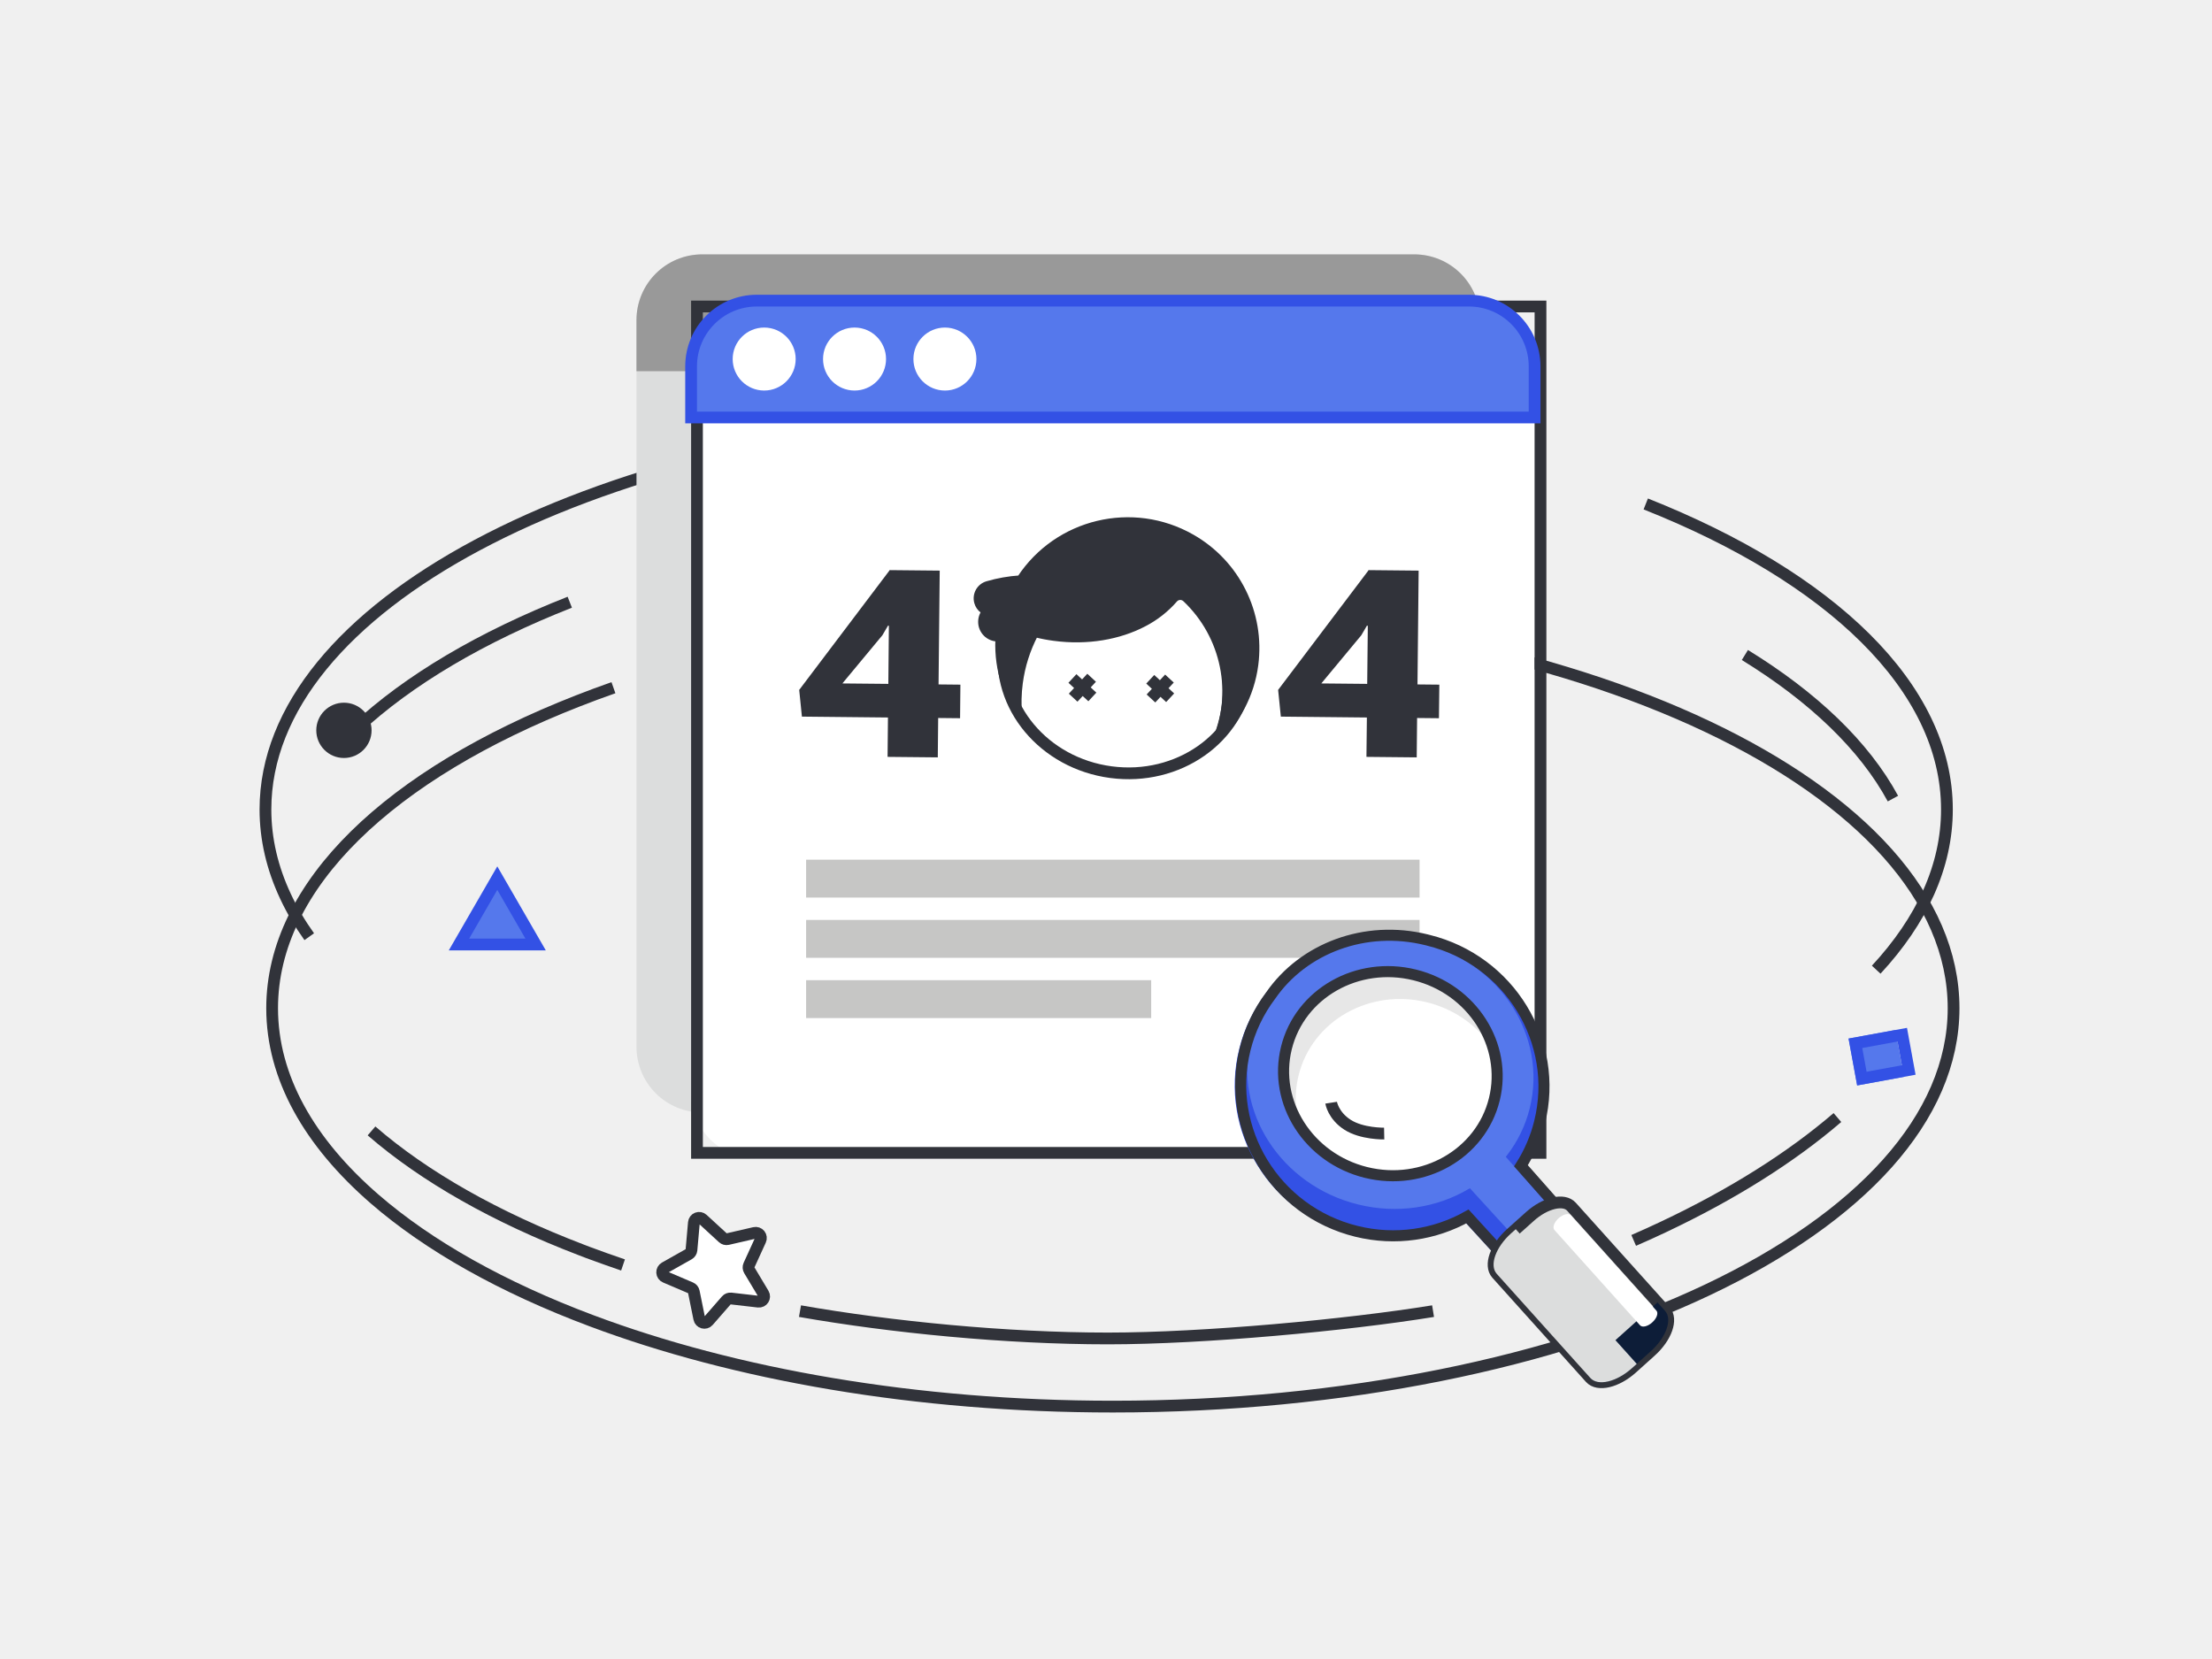
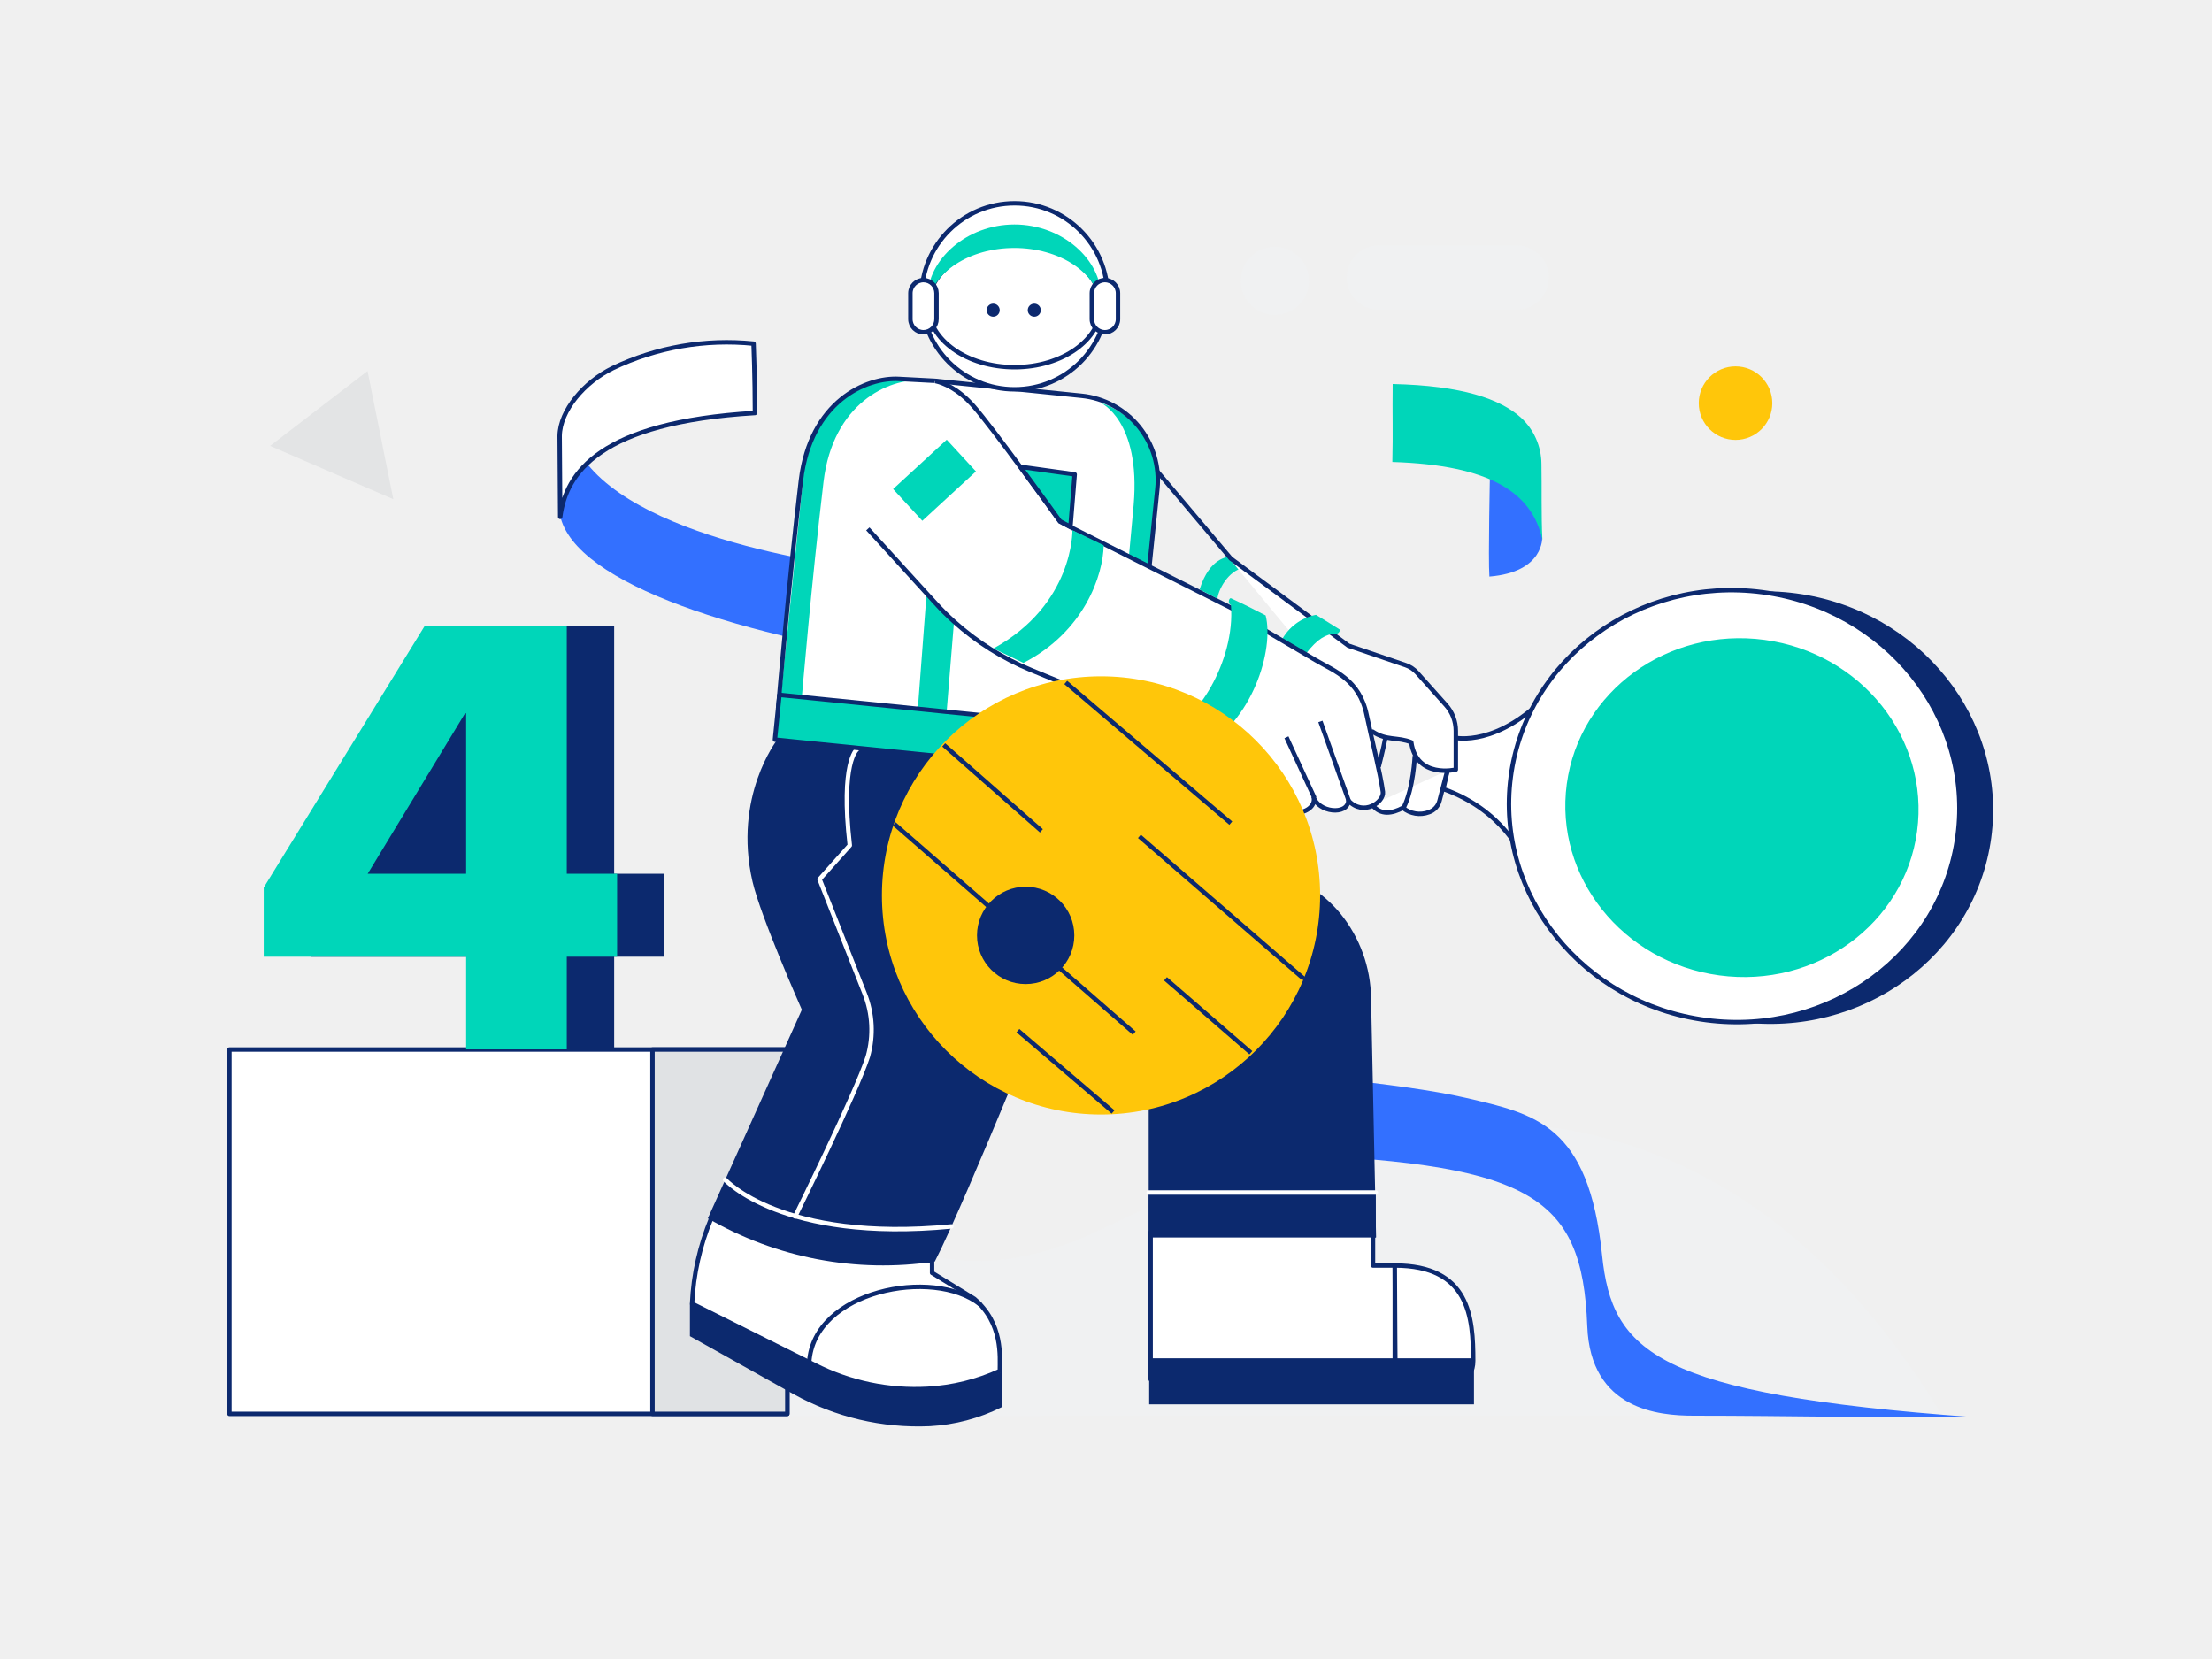
- <svg xmlns="http://www.w3.org/2000/svg" viewBox="0 0 400 300" fill="none" class="w-[280px]">
-   <path d="M55.92 169.384c-1.7-2.38-3.14-4.82-4.3-7.31-2.37-5.06-3.62-10.31-3.62-15.7 0-36.68 57.86-66.96 132.69-71.46M297.606 91.128c33.29 13.22 54.46 33.06 54.46 55.25 0 10.3-4.57 20.1-12.79 28.97M196.192 74.356c1.28-.01 2.56-.02 3.84-.02 24.71 0 48.05 2.79 68.67 7.75" stroke="#31333A" stroke-width="2.126" />
-   <path d="M315.532 118.444c12.36 7.6 21.59 16.4 26.77 25.97M201.24 110.279c83.97 0 152.03 32.25 152.03 72.04 0 39.79-68.06 72.04-152.03 72.04-35.63 0-68.41-5.81-94.32-15.54-15.97-5.99-29.33-13.47-39.16-21.99-11.83-10.25-18.55-22.01-18.55-34.51 0-22.37 21.52-42.36 55.28-55.57 2.1-.83 4.25-1.62 6.44-2.39" stroke="#31333A" stroke-width="2.126" />
-   <path fill-rule="evenodd" clip-rule="evenodd" d="M126.986 201.18h128.76c6.56 0 11.88-5.33 11.88-11.89V57.88c0-6.56-5.32-11.88-11.88-11.88h-128.76c-3.15 0-6.18 1.25-8.41 3.48a11.899 11.899 0 0 0-3.48 8.41v131.4c0 3.15 1.25 6.18 3.48 8.41 2.23 2.23 5.26 3.48 8.41 3.48Z" fill="#DCDDDD" />
-   <path fill-rule="evenodd" clip-rule="evenodd" d="M126.975 46h128.77c6.56 0 11.89 5.32 11.89 11.89v9.24h-152.54v-9.24c0-6.57 5.32-11.89 11.88-11.89Z" fill="#999" />
-   <path d="M136.064 99.007c12.54-2.76 26.01-4.74 40.13-5.79M64.414 131.78c9.47-8.83 22.67-16.61 38.62-22.88" stroke="#31333A" stroke-width="2.126" />
-   <path fill-rule="evenodd" clip-rule="evenodd" d="M62.193 127.069c-2.76 0-5 2.24-5 5s2.24 5 5 5 5-2.24 5-5-2.24-5-5-5Z" fill="#31333A" />
-   <path fill-rule="evenodd" clip-rule="evenodd" d="M147.693 73.57c-2.76 0-5 2.24-5 5s2.24 5 5 5 5-2.24 5-5-2.24-5-5-5Z" fill="#fff" />
-   <path d="M147.693 73.57c-2.76 0-5 2.24-5 5s2.24 5 5 5 5-2.24 5-5-2.24-5-5-5Z" stroke="#31333A" stroke-width="2.126" />
-   <path fill-rule="evenodd" clip-rule="evenodd" d="m89.926 158.793 6.93 12h-13.86l6.93-12Z" fill="#5578EC" />
-   <path d="m96.856 170.793-6.93-12-6.93 12h13.86Z" stroke="#3351E5" stroke-width="2.126" />
-   <path d="M259.143 237.095c-15.48 2.52-41.5 4.94-58.78 4.94-18.54 0-39.27-2.06-55.7-4.94M112.663 228.745c-2.15-.73-4.25-1.48-6.32-2.25-.42-.16-.84-.32-1.25-.48-15.42-5.9-28.34-13.21-37.91-21.51M332.263 202.087c-8.42 7.24-19.07 13.93-31.48 19.79-1.75.83-3.54 1.64-5.36 2.43" stroke="#31333A" stroke-width="2.126" />
-   <path fill-rule="evenodd" clip-rule="evenodd" d="m137.509 224.27-2.07 4.53c-.13.28-.11.61.05.88l2.56 4.28c.4.67-.14 1.51-.92 1.42l-4.95-.57a.94.94 0 0 0-.82.32l-3.28 3.76c-.51.59-1.48.33-1.63-.44l-.99-4.88a.945.945 0 0 0-.56-.68l-4.59-1.96a.944.944 0 0 1-.09-1.69l4.34-2.45a.97.97 0 0 0 .48-.74l.44-4.97c.07-.78 1-1.14 1.58-.61l3.67 3.37c.23.21.55.3.85.23l4.86-1.12c.77-.17 1.4.6 1.07 1.32Z" fill="#fff" />
-   <path d="m135.439 228.8 2.07-4.53a.945.945 0 0 0-1.07-1.32l-4.86 1.12a.95.95 0 0 1-.85-.23l-3.67-3.37a.944.944 0 0 0-1.58.61l-.44 4.97a.97.97 0 0 1-.48.74l-4.34 2.45a.944.944 0 0 0 .09 1.69l4.59 1.96c.29.12.49.37.56.68l.99 4.88c.15.77 1.12 1.03 1.63.44l3.28-3.76c.2-.24.51-.35.82-.32l4.95.57c.78.09 1.32-.75.92-1.42l-2.56-4.28a.947.947 0 0 1-.05-.88Z" stroke="#31333A" stroke-width="2.126" />
-   <path fill-rule="evenodd" clip-rule="evenodd" d="m335.832 196.284 8.478-1.554-1.554-8.479-8.479 1.555 1.555 8.478Z" fill="#5578EC" />
-   <path d="m343.99 187.106-8.475 1.553 1.17 6.384 8.475-1.554-1.17-6.383Z" stroke="#3351E5" stroke-width="2.126" />
-   <path fill-rule="evenodd" clip-rule="evenodd" d="M136.863 209.542h128.76c6.56 0 11.88-5.33 11.88-11.89V66.242c0-6.56-5.32-11.88-11.88-11.88h-128.76c-3.15 0-6.18 1.25-8.41 3.48a11.899 11.899 0 0 0-3.48 8.41v131.4c0 3.15 1.25 6.18 3.48 8.41 2.23 2.23 5.26 3.48 8.41 3.48Z" fill="#fff" />
-   <path d="M278.57 55.425H126.036v153.05H278.57V55.425Z" stroke="#31333A" stroke-width="2.126" />
-   <path fill-rule="evenodd" clip-rule="evenodd" d="M136.853 54.362h128.77c6.56 0 11.88 5.32 11.88 11.89v9.24h-152.53v-9.24c0-6.57 5.32-11.89 11.88-11.89Z" fill="#5578EC" />
-   <path d="M265.623 54.362h-128.77c-6.56 0-11.88 5.32-11.88 11.89v9.24h152.53v-9.24c0-6.57-5.32-11.89-11.88-11.89Z" stroke="#3351E5" stroke-width="2.126" />
-   <path fill-rule="evenodd" clip-rule="evenodd" d="M132.492 64.922a5.695 5.695 0 1 1 11.39.01 5.695 5.695 0 0 1-11.39-.01ZM148.833 64.922a5.695 5.695 0 1 1 11.39.01 5.695 5.695 0 0 1-11.39-.01ZM165.176 64.922a5.695 5.695 0 1 1 11.39.011 5.695 5.695 0 0 1-11.39-.01Z" fill="#fff" />
-   <path fill-rule="evenodd" clip-rule="evenodd" d="M145.772 162.308h110.93v-6.85h-110.93v6.85ZM145.772 173.204h110.93v-6.85h-110.93v6.85ZM145.772 184.1h62.4v-6.85h-62.4v6.85Z" fill="#C6C6C5" />
-   <path fill-rule="evenodd" clip-rule="evenodd" d="M212.883 107.575c.27-.3.74-.32 1.05-.05a23.046 23.046 0 0 1 5.85 26.13c-4.66 4.52-11.57 6.95-18.89 5.98-1.96-.26-3.82-.75-5.57-1.43-.26-.11-.53-.21-.79-.33-.02 0-.04-.01-.06-.02a23.175 23.175 0 0 1-10.98-10.25c-.04-.06-.06-.12-.1-.18-1.61-3.32-2.29-7.05-1.79-10.88.18-1.32.49-2.6.93-3.81 2.58 1.13 5.31 1.89 8.11 2.25 6.06.81 11.8-.23 16.26-2.56a18.35 18.35 0 0 0 5.94-4.81l.04-.04Z" fill="#fff" />
-   <path d="M213.933 107.525a.752.752 0 0 0-1.05.05l-.04.04c-1.62 2-3.64 3.64-5.94 4.81-4.46 2.33-10.2 3.37-16.26 2.56-2.8-.36-5.53-1.12-8.11-2.25a18.45 18.45 0 0 0-.93 3.81c-.5 3.83.18 7.56 1.79 10.88.04.06.06.12.1.18 2.39 4.48 6.22 8.12 10.98 10.25.02.01.04.02.06.02.26.12.53.22.79.33 1.75.68 3.61 1.17 5.57 1.43 7.32.97 14.23-1.46 18.89-5.98a23.046 23.046 0 0 0-5.85-26.13Z" stroke="#31333A" stroke-width=".992" />
-   <path fill-rule="evenodd" clip-rule="evenodd" d="M214.277 108.303c-.55-.47-1.38-.4-1.84.15-1.57 1.8-3.46 3.28-5.58 4.37-4.47 2.34-10.21 3.37-16.27 2.56-1.13-.15-2.25-.36-3.36-.64a26.29 26.29 0 0 0-2.77 8.76c-.26 1.93-.3 3.89-.13 5.83a22.908 22.908 0 0 1-3.65-15.77c.05-.41.12-.81.19-1.21-.51-.27-1.02-.55-1.5-.84-.59-.36-1.16-.74-1.71-1.14-.48-.35-.82-.85-.98-1.42a2.71 2.71 0 0 1 1.85-3.36c1.92-.56 3.89-.91 5.89-1.04 6.78-10.3 20.4-13.55 31.11-7.45a23.125 23.125 0 0 1 11.51 23.13c-.71 5.42-3.34 10.4-7.4 14.06 3.86-8.9 1.75-19.27-5.3-25.94a.265.265 0 0 0-.06-.05Z" fill="#31333A" />
-   <path d="M212.437 108.453c.46-.55 1.29-.62 1.84-.15.02.01.04.03.06.05 7.05 6.67 9.16 17.04 5.3 25.94 4.06-3.66 6.69-8.64 7.4-14.06a23.125 23.125 0 0 0-11.51-23.13c-10.71-6.1-24.33-2.85-31.11 7.45-2 .13-3.97.48-5.89 1.04a2.71 2.71 0 0 0-1.85 3.36c.16.57.5 1.07.98 1.42.55.4 1.12.78 1.71 1.14.48.29.99.57 1.5.84-.07.4-.14.8-.19 1.21-.74 5.52.55 11.13 3.65 15.77-.17-1.94-.13-3.9.13-5.83.4-3.06 1.34-6.02 2.77-8.76 1.11.28 2.23.49 3.36.64 6.06.81 11.8-.22 16.27-2.56 2.12-1.09 4.01-2.57 5.58-4.37Z" stroke="#31333A" />
-   <path d="m194.061 126.161 3.34-3.6M193.931 122.69l3.6 3.34M208.133 126.305l3.34-3.6M208.002 122.835l3.6 3.34M181.607 116.548c-1.479 11.132 7.154 21.47 19.288 23.082 12.123 1.611 23.157-6.112 24.636-17.245 1.481-11.142-7.153-21.479-19.276-23.09-12.133-1.613-23.167 6.111-24.648 17.253Z" stroke="#31333A" stroke-width="2.126" />
-   <path fill-rule="evenodd" clip-rule="evenodd" d="m169.931 103.186-9.09-.09v.07l-16.32 21.59.49 4.83 15.56.16-.07 7.12 9.08.09.07-7.12 3.96.04.06-6.07-3.95-.04.21-20.58Zm-9.192 9.971-.16-.02-1.01 1.73-7.24 8.72 8.31.08.1-10.51ZM247.096 136.867l9.09.09.07-7.12 3.95.04.07-6.07-3.95-.04.21-20.58-9.09-.09v.07l-16.32 21.59.49 4.83 15.56.16-.08 7.12Zm.248-23.7-.16-.03-1.01 1.73-7.24 8.72 8.3.08.11-10.5Z" fill="#31333A" />
-   <path fill-rule="evenodd" clip-rule="evenodd" d="M264.771 220.051c-5.87 3.29-13 4.45-20.09 2.69-14.71-3.64-23.72-18.37-20.12-32.9 3.6-14.54 18.43-23.37 33.14-19.73 14.71 3.64 23.71 18.37 20.12 32.9-1.03 4.18-3 7.88-5.61 10.95l16.29 18.45.81-3.28 2.35 1.24-1.08 4.39-7.35 5.5-18.46-20.21Z" fill="#3351E5" />
-   <path d="M244.681 222.741c7.09 1.76 14.22.6 20.09-2.69l18.46 20.21 7.35-5.5 1.08-4.39-2.35-1.24-.81 3.28-16.29-18.45c2.61-3.07 4.58-6.77 5.61-10.95 3.59-14.53-5.41-29.26-20.12-32.9-14.71-3.64-29.54 5.19-33.14 19.73-3.6 14.53 5.41 29.26 20.12 32.9Z" stroke="#3351E5" stroke-width=".992" />
-   <path fill-rule="evenodd" clip-rule="evenodd" d="M277.111 200.513c-.8 3.23-2.25 6.15-4.17 8.66l18.72 21.2-7.34 5.5-18.61-20.37c-5.79 3.37-13.02 4.57-20.26 2.78-14.19-3.51-23.02-17.16-19.72-30.48 3.29-13.33 17.47-21.28 31.66-17.77 14.18 3.51 23.01 17.16 19.72 30.48Z" fill="#5578EC" />
-   <path d="M272.941 209.173c1.92-2.51 3.37-5.43 4.17-8.66 3.29-13.32-5.54-26.97-19.72-30.48-14.19-3.51-28.37 4.44-31.66 17.77-3.3 13.32 5.53 26.97 19.72 30.48 7.24 1.79 14.47.59 20.26-2.78l18.61 20.37 7.34-5.5-18.72-21.2Z" stroke="#3351E5" stroke-width=".992" />
-   <path d="M258.139 169.99c-.06-.01-.11-.03-.16-.04-11.16-2.76-22.31 1.57-28.17 10.03a26.8 26.8 0 0 0-4.66 9.77c-3.6 14.54 5.41 29.27 20.12 32.91 7.09 1.75 14.22.6 20.09-2.69l18.46 20.21 7.35-5.5 1.08-4.39-17.21-19.48c1.5-2.37 2.66-5.01 3.37-7.88 3.6-14.53-5.41-29.27-20.12-32.9a.833.833 0 0 0-.15-.04Z" stroke="#31333A" stroke-width="2" />
-   <path fill-rule="evenodd" clip-rule="evenodd" d="M232.624 189.502c-2.44 9.862 3.998 19.943 14.375 22.51 10.387 2.57 20.782-3.347 23.222-13.21 2.44-9.862-4-19.934-14.387-22.503-10.377-2.567-20.77 3.34-23.21 13.203Z" fill="#fff" />
-   <path fill-rule="evenodd" clip-rule="evenodd" d="M235.672 205.485c-3.227-4.276-4.582-9.782-3.237-15.222 2.44-9.863 12.833-15.77 23.21-13.203 6.397 1.582 11.297 6.01 13.547 11.482-2.625-3.478-6.491-6.141-11.152-7.294-10.378-2.567-20.77 3.34-23.21 13.203-.938 3.792-.564 7.617.842 11.034Z" fill="#E7E7E7" />
-   <path d="M232.624 189.502c-2.44 9.862 3.998 19.943 14.375 22.51 10.387 2.57 20.782-3.347 23.222-13.21 2.44-9.862-4-19.934-14.387-22.503-10.377-2.567-20.77 3.34-23.21 13.203Z" stroke="#31333A" stroke-width="2" />
-   <path d="M250.303 204.983s-4.05.08-6.64-1.6c-2.59-1.67-2.95-3.98-2.95-3.98" stroke="#31333A" stroke-width="2.126" />
-   <path fill-rule="evenodd" clip-rule="evenodd" d="m287.587 249.187-16.93-18.84c-1.36-1.52-.21-4.8 2.59-7.31l3.38-3.03c2.79-2.52 6.17-3.32 7.54-1.8l16.93 18.84c1.37 1.53.21 4.8-2.59 7.31l-3.38 3.04c-2.79 2.51-6.17 3.31-7.54 1.79Z" fill="#DCDDDD" />
-   <path d="m270.657 230.347 16.93 18.84c1.37 1.52 4.75.72 7.54-1.79l3.38-3.04c2.8-2.51 3.96-5.78 2.59-7.31l-16.93-18.84c-1.37-1.52-4.75-.72-7.54 1.8l-3.38 3.03c-2.8 2.51-3.95 5.79-2.59 7.31Z" stroke="#31333A" stroke-width="2.126" />
-   <path fill-rule="evenodd" clip-rule="evenodd" d="m298.505 244.358-3.37 3.03c-2.8 2.52-6.18 3.32-7.54 1.8l-1.38-1.54 13.51-12.13 1.37 1.53c1.37 1.52.21 4.8-2.59 7.31Z" fill="#0D1D38" />
-   <path fill-rule="evenodd" clip-rule="evenodd" d="m287.587 249.186-16.93-18.84c-1.36-1.52-.21-4.8 2.59-7.31l.85-.76 21.88 24.36-.85.76c-2.79 2.51-6.17 3.31-7.54 1.79Z" fill="#DCDDDD" />
-   <path fill-rule="evenodd" clip-rule="evenodd" d="M281.843 220.296c.82-.74 1.81-.97 2.21-.53l15.48 17.24c.4.44.06 1.4-.76 2.13-.81.73-1.8.97-2.2.52l-15.48-17.23c-.4-.44-.06-1.4.75-2.13Z" fill="#fff" />
-   <path fill-rule="evenodd" clip-rule="evenodd" d="M180.431 108.9a3.55 3.55 0 1 0 .002 7.102 3.55 3.55 0 0 0-.002-7.102Z" fill="#31333A" />
+ <svg xmlns="http://www.w3.org/2000/svg" viewBox="0 0 400 300" fill="none">
+   <path d="M280.12 125.35c-9.23 9.84-17 8.06-17 8.06l-2.12 9.27c11 3.87 14.4 12.43 14.4 12.43l4.72-29.76Z" fill="#fff" stroke="#0C296E" stroke-width=".8" stroke-miterlimit="10" />
+   <path d="M159.43 103.19c-1.2-.11-40.9-4-53.2-19.26-2-2.43-4.06.92-4.56 4.37-4.89 13.29 21.76 23.85 54.33 29.7 1.66-7.46 3.43-14.81 3.43-14.81Z" fill="#3370FF" />
+   <path d="M110.8 66.57a47.86 47.86 0 0 1 25.47-4.43s.25 6.19.25 12.54c-28.14 1.69-34.17 10.85-35.22 18.79l-.1-14.64c.07-4.63 4.48-9.76 9.6-12.26Z" fill="#fff" stroke="#0C296E" stroke-width=".8" stroke-linecap="round" stroke-linejoin="round" />
+   <path d="M41.48 256.08s13.71-15.5 33.52-14.86c22.82.74 27-2.67 33.77-8.65 6.77-5.98 22.64-22.11 49.71-9.18 8.86 4.24 21 8.26 40.35-.93 25.29-12 100.83-51.12 152.4 33.53l-309.75.09Z" fill="#F0F1F2" />
+   <path d="M228.26 193.85s24.92 1.9 36.83 4.68c12.5 2.92 22.19 4.76 24.62 28.46 1.8 17.55 9.83 25.09 67 29.26-15.48.18-33.37-.25-50.45-.25-6.32 0-18.65-1.07-19.23-16.17-.93-24.08-10.39-29.65-58.56-31.24-.21-7.79-.21-14.74-.21-14.74Z" fill="#3370FF" />
+   <path d="M142.37 189.79H41.48v65.88h100.89v-65.88Z" fill="#fff" stroke="#0C296E" stroke-width=".8" stroke-linecap="round" stroke-linejoin="round" />
+   <path d="M142.37 189.79h-24.38v65.88h24.38v-65.88Z" fill="#E0E2E4" stroke="#0C296E" stroke-width=".8" stroke-linecap="round" stroke-linejoin="round" />
+   <path d="m261.73 139.34-1.42 5.46a2.93 2.93 0 0 1-1.91 2.07 4.772 4.772 0 0 1-4.71-.78c-1.93 1-4 1.42-5.54-.55" fill="#fff" />
+   <path d="m261.73 139.34-1.42 5.46a2.93 2.93 0 0 1-1.91 2.07 4.772 4.772 0 0 1-4.71-.78c-1.93 1-4 1.42-5.54-.55" stroke="#0C296E" stroke-width=".8" stroke-miterlimit="10" />
+   <path d="m209.29 88.41-1.44 14-2.71 31.23-64-6.59-.36.26c.15-1.77 1.86-22 4.05-40.44 1.71-14.24 11.79-18.72 17.8-18.35l6.44.34 26.51 2.71a15.332 15.332 0 0 1 13.71 16.84Z" fill="#fff" />
+   <path d="M166.72 68.77c-6-.37-16.1 4.11-17.8 18.35-2.2 18.44-3.9 38.67-4.05 40.44l-3.79-.37 4.32-42.32a18.188 18.188 0 0 1 19.95-16.24l1.37.14ZM205 91.3c-1.65 18.49-3.81 40.08-4 41.85l3.78.43 4.24-44.65c.75-7.14-2.9-13.67-9.95-16.09-.07-.01 7.24 3.16 5.93 18.46Z" fill="#00D6B9" />
+   <path d="m209.29 88.41-1.44 14-2.71 31.23-64-6.59-.36.26c.15-1.77 1.86-22 4.05-40.44 1.71-14.24 11.79-18.72 17.8-18.35l6.44.34 26.51 2.71a15.332 15.332 0 0 1 13.71 16.84Z" stroke="#0C296E" stroke-width=".8" stroke-miterlimit="10" />
+   <path d="M183.47 70.4c9.289 0 16.82-7.53 16.82-16.82s-7.531-16.82-16.82-16.82c-9.29 0-16.82 7.53-16.82 16.82s7.53 16.82 16.82 16.82Z" fill="#fff" />
+   <path d="M183.47 70.4c9.289 0 16.82-7.53 16.82-16.82s-7.531-16.82-16.82-16.82c-9.29 0-16.82 7.53-16.82 16.82s7.53 16.82 16.82 16.82Z" stroke="#0C296E" stroke-width=".8" stroke-miterlimit="10" />
+   <path d="M183.47 66.4c8.632 0 15.63-4.978 15.63-11.12 0-6.141-6.998-11.12-15.63-11.12-8.632 0-15.63 4.979-15.63 11.12 0 6.142 6.998 11.12 15.63 11.12Z" fill="#fff" stroke="#0C296E" stroke-width=".8" stroke-linecap="round" stroke-linejoin="round" />
+   <path d="M183.43 44.84c8.14 0 14.83 4.42 15.61 10.07a9.63 9.63 0 0 0 .08-1.2c0-6.74-7-13.12-15.68-13.12s-15.7 6.41-15.7 13.12c.002.401.028.802.08 1.2.77-5.65 7.46-10.07 15.61-10.07Z" fill="#00D6B9" />
+   <path d="M167 60.08a2.369 2.369 0 0 1-2.37-2.37V53a2.368 2.368 0 0 1 2.37-2.35 2.37 2.37 0 0 1 2.35 2.35v4.69a2.358 2.358 0 0 1-.68 1.682 2.365 2.365 0 0 1-1.67.708ZM202.17 53.02a2.368 2.368 0 0 0-2.365-2.37 2.368 2.368 0 0 0-2.365 2.37v4.69a2.368 2.368 0 0 0 2.365 2.37 2.368 2.368 0 0 0 2.365-2.37v-4.69Z" fill="#fff" stroke="#0C296E" stroke-width=".8" stroke-linecap="round" stroke-linejoin="round" />
+   <path d="M179.6 57.27a1.18 1.18 0 1 0 0-2.36 1.18 1.18 0 0 0 0 2.36ZM187.03 57.27a1.18 1.18 0 1 0 0-2.36 1.18 1.18 0 0 0 0 2.36Z" fill="#0C296E" />
+   <path d="m172.52 112.35-1.34 16.36-5.21-.53 1.59-20.91 1.64 1.79a46.835 46.835 0 0 0 3.32 3.29Z" fill="#00D6B9" />
+   <path d="M169.1 68.89c1.57.35 4.2 1.42 7 4.62 1.7 1.93 5.18 6.55 8.42 10.95 3.74 5.07 7.16 9.85 7.16 9.85l1.89 1 14.29 7.19 19.29 9.7.07.37c1.72 8.59-4 17.39-10.89 20.85l-11.15-4.57-18.72-7.68a48.189 48.189 0 0 1-13.93-8.76 45.444 45.444 0 0 1-3.31-3.29l-1.64-1.79-10.65-11.69" fill="#fff" />
+   <path d="M169.1 68.89c1.57.35 4.2 1.42 7 4.62 1.7 1.93 5.18 6.55 8.42 10.95 3.74 5.07 7.16 9.85 7.16 9.85l1.89 1 14.29 7.19 19.29 9.7.07.37c1.72 8.59-4 17.39-10.89 20.85l-11.15-4.57-18.72-7.68a48.189 48.189 0 0 1-13.93-8.76 45.444 45.444 0 0 1-3.31-3.29l-1.64-1.79-10.65-11.69" stroke="#0C296E" stroke-width=".8" stroke-miterlimit="10" />
+   <path d="M220.14 108.25c.31-2.21 2.55-5.55 5.09-5.55l-3-2s-3.49 0-5.3 5.89l3.21 1.66ZM199.58 98.6c-.09 5.37-3.5 15.63-14.52 21.28l-5.42-2.61c14.55-8 14.29-21.39 14.29-21.39" fill="#00D6B9" />
+   <path d="M181.14 248.09v6.37a33.134 33.134 0 0 1-13 3.44 46.476 46.476 0 0 1-24.67-5.81l-18.71-10.47v-5.85L147.29 247a40.575 40.575 0 0 0 20.7 4.34 36.652 36.652 0 0 0 13.15-3.25Z" fill="#0C296E" />
+   <path d="M128.61 220.32a45.563 45.563 0 0 0-3.46 15.43l22.21 11.1a39.992 39.992 0 0 0 20.44 4.29 36.18 36.18 0 0 0 13-3.22c0-2.62.59-8.59-4.63-13.06l-7.62-4.68v-2.13l-39.94-7.73Z" fill="#fff" stroke="#0C296E" stroke-width=".8" stroke-linecap="round" stroke-linejoin="round" />
+   <path d="M146.33 246.35c.79-13 22.42-17.2 30.87-10.49" stroke="#0C296E" stroke-width=".8" stroke-linecap="round" stroke-linejoin="round" />
+   <path d="M204 140.3s24 14.44 32.93 20.09a23.34 23.34 0 0 1 5.47 4.83 24.76 24.76 0 0 1 5.53 15.29l.91 43.25h-41.12V186l-22.32-10.54c2 7.89.7 13.12-3 22.08-4.54 10.93-10.57 25.2-13.36 30.59a63.15 63.15 0 0 1-41.04-7.81l17-37.73s-7.47-16.85-8.93-23.2c-3.53-15.36 4.45-25.58 4.45-25.58L204 140.3Z" fill="#0C296E" />
+   <path d="m209.36 85.35 13.2 15.65 21.28 15.76 10.34 3.52a4.866 4.866 0 0 1 2.06 1.36l5.24 5.86a6.995 6.995 0 0 1 1.78 4.67v7s-7.11 1.71-8.06-4.94c-2.43-1-4.47-.24-7-1.93" fill="#fff" />
+   <path d="m209.36 85.35 13.2 15.65 21.28 15.76 10.34 3.52a4.866 4.866 0 0 1 2.06 1.36l5.24 5.86a6.995 6.995 0 0 1 1.78 4.67v7s-7.11 1.71-8.06-4.94c-2.43-1-4.47-.24-7-1.93" stroke="#0C296E" stroke-width=".8" stroke-linecap="round" stroke-linejoin="round" />
+   <path d="M236.15 118.21c2.16-2.8 3.64-3.48 5.31-3.66.59.19.84-.48.9-.65-2-1.23-2.39-1.53-4.39-2.72a8.99 8.99 0 0 0-6.24 4.64l4.42 2.39Z" fill="#00D6B9" />
+   <path d="M208.07 249.42h44.15v-20.57h-3.94v-6.01h-40.21v26.58Z" fill="#fff" stroke="#0C296E" stroke-width=".8" stroke-linecap="round" stroke-linejoin="round" />
+   <path d="M252.35 250.22s14.05 3.68 14.05-4.15-.65-17.22-14.18-17.22c0 5.2.13 21.37.13 21.37Z" fill="#fff" stroke="#0C296E" stroke-width=".8" stroke-linecap="round" stroke-linejoin="round" />
+   <path d="M207.81 253.95h58.73v-8.33h-58.73v8.33Z" fill="#0C296E" />
+   <path d="M216.72 134.92s3.85 5.65 6 8.77c3.77 5.67 7.3 2.54 7.12 0 2.22 5.29 8.58 3.25 7.68.34.77 2.9 6.19 3.48 6.31.73 2.75 2.95 6.47.25 6.24-1.56-.44-3.3-2.13-10-2.94-13.92-1.32-6.39-5.84-7.92-9.23-9.91l-10.2-6-10.98 21.55Z" fill="#fff" stroke="#0C296E" stroke-width=".8" stroke-miterlimit="10" />
+   <path d="m243.87 144.76-5.1-14.3M237.68 144.27l-5.05-10.95M229.88 143.69l-3.75-7.87" stroke="#0C296E" stroke-width=".8" stroke-miterlimit="10" />
+   <path d="M210.29 132.3c.05-.17.3-.83.88-.64 4.78-.56 12.28-12 11.42-22.27-.59-.15-.41-1.26 0-1.21 3.49 1.62 4.54 2.24 6.28 3.11 1.53 6.08-2.2 19.26-12.26 24.51-1.97-1.16-3.56-2.01-6.32-3.5Z" fill="#00D6B9" />
+   <path d="M255.84 136.69s-.25 5.83-2 9.34l2-9.34Z" fill="#fff" />
+   <path d="M255.84 136.69s-.25 5.83-2 9.34" stroke="#0C296E" stroke-width=".8" stroke-miterlimit="10" />
+   <path d="M249.32 138.63s.88-3.43 1.22-5.27l-1.22 5.27Z" fill="#fff" />
+   <path d="M249.32 138.63s.88-3.43 1.22-5.27" stroke="#0C296E" stroke-width=".8" stroke-miterlimit="10" />
+   <path d="m171.198 79.51-9.697 8.925 5.282 5.74 9.697-8.927-5.282-5.739Z" fill="#00D6B9" />
+   <path d="m194.34 85.78-.77 9.48-1.89-1s-3.42-4.78-7.16-9.85l9.82 1.37Z" fill="#00D6B9" stroke="#0C296E" stroke-width=".8" stroke-linecap="round" stroke-linejoin="round" />
+   <path d="m165.97 128.18-.1 1.29M171.18 128.71l-.1 1.26" stroke="#0C296E" stroke-width=".8" stroke-linecap="round" stroke-linejoin="round" />
+   <path d="M360.081 151.506c2.892-21.389-12.87-41.176-35.205-44.195-22.336-3.02-42.787 11.871-45.679 33.259-2.891 21.389 12.871 41.176 35.206 44.196 22.336 3.02 42.787-11.871 45.678-33.26Z" fill="#0C296E" />
+   <path d="M353.999 151.079c2.806-21.368-13.008-41.065-35.322-43.995-22.313-2.93-42.676 12.017-45.482 33.384-2.806 21.367 13.008 41.064 35.322 43.995 22.313 2.93 42.676-12.017 45.482-33.384Z" fill="#fff" stroke="#0C296E" stroke-width=".799" stroke-miterlimit="10" />
+   <path d="M346.668 150.328c2.265-16.753-10.079-32.251-27.57-34.616-17.492-2.365-33.508 9.299-35.774 26.052-2.265 16.753 10.079 32.251 27.571 34.616 17.492 2.365 33.508-9.299 35.773-26.052Z" fill="#00D6B9" />
+   <path d="M154.95 135.54s-3 2.25-1.28 17.33L148.2 159l8.15 20.65a17.813 17.813 0 0 1 .58 11.42c-2.06 6.44-13.14 28.91-13.14 28.91" stroke="#fff" stroke-width=".8" stroke-linecap="round" stroke-linejoin="round" />
+   <path d="M131.12 213.32s10.26 11.42 40.91 8.46" stroke="#fff" stroke-width=".8" stroke-linecap="round" stroke-linejoin="round" />
+   <path d="M120.16 158v15h-9.1v16.76h-18.2V173h-36.6v-12.5l29.1-47.3h25.7V158h9.1Z" fill="#0C296E" />
+   <path d="M102.49 158v-44.8h-25.7l-29.1 47.3V173h36.6v16.76h18.2V173h9.1v-15h-9.1Zm-18.2 0h-17.8l17.6-29h.2v29Z" fill="#00D6B9" />
+   <path d="m48.84 80.63 17.62-13.54 4.66 23.18-22.28-9.64Z" fill="#E3E4E5" />
+   <path d="M313.84 79.55a6.65 6.65 0 1 0 0-13.3 6.65 6.65 0 0 0 0 13.3Z" fill="#FFC60A" />
+   <path d="m205.31 132.16-.82 8.09-64.36-6.5.82-8.1 25.02 2.53 5.21.53 34.13 3.45Z" fill="#00D6B9" stroke="#0C296E" stroke-width=".8" stroke-linecap="round" stroke-linejoin="round" />
+   <path d="M248.79 215.64h-41.07v8.14h41.07v-8.14Z" fill="#0C296E" />
+   <path d="m185.4 175.46-5.8-15.33M207.72 215.64h41.08" stroke="#fff" stroke-width=".8" stroke-linecap="round" stroke-linejoin="round" />
+   <path d="M199.1 201.54c21.882 0 39.62-17.739 39.62-39.62 0-21.882-17.738-39.62-39.62-39.62-21.882 0-39.62 17.738-39.62 39.62 0 21.881 17.738 39.62 39.62 39.62Z" fill="#FFC60A" />
+   <path d="M185.47 177.95a8.8 8.8 0 1 0 0-17.6 8.8 8.8 0 0 0 0 17.6Z" fill="#0C296E" />
+   <path d="m170.65 134.7 17.67 15.54M192.72 123.41l29.85 25.44M161.71 149l43.39 37.82M210.76 177l15.44 13.37M184.07 186.37l17.21 14.71M206.04 151.24l29.72 25.75" stroke="#0C296E" stroke-width=".8" stroke-miterlimit="10" />
+   <path d="M230.54 56.94a6.16 6.16 0 1 0 0-12.32 6.16 6.16 0 0 0 0 12.32ZM274.25 44.36h-24.89a5.83 5.83 0 1 0 0 11.66h24.89a5.83 5.83 0 1 0 0-11.66Z" fill="#F0F1F2" />
+   <path d="M278.88 97.12s.43 6.32-9.55 7.14c-.24-3.23.11-19 .11-19l6.73 1.06 2.71 10.8Z" fill="#3370FF" />
+   <path d="M251.84 69.44c12.56.28 19.48 2.7 23.24 6.12a11.467 11.467 0 0 1 3.66 8.29c.08 4.59-.05 9.19.17 13.78-1.84-8.52-9.39-13.54-27.13-14.09.13-5.32-.01-8.72.06-14.1Z" fill="#00D6B9" />
</svg>
